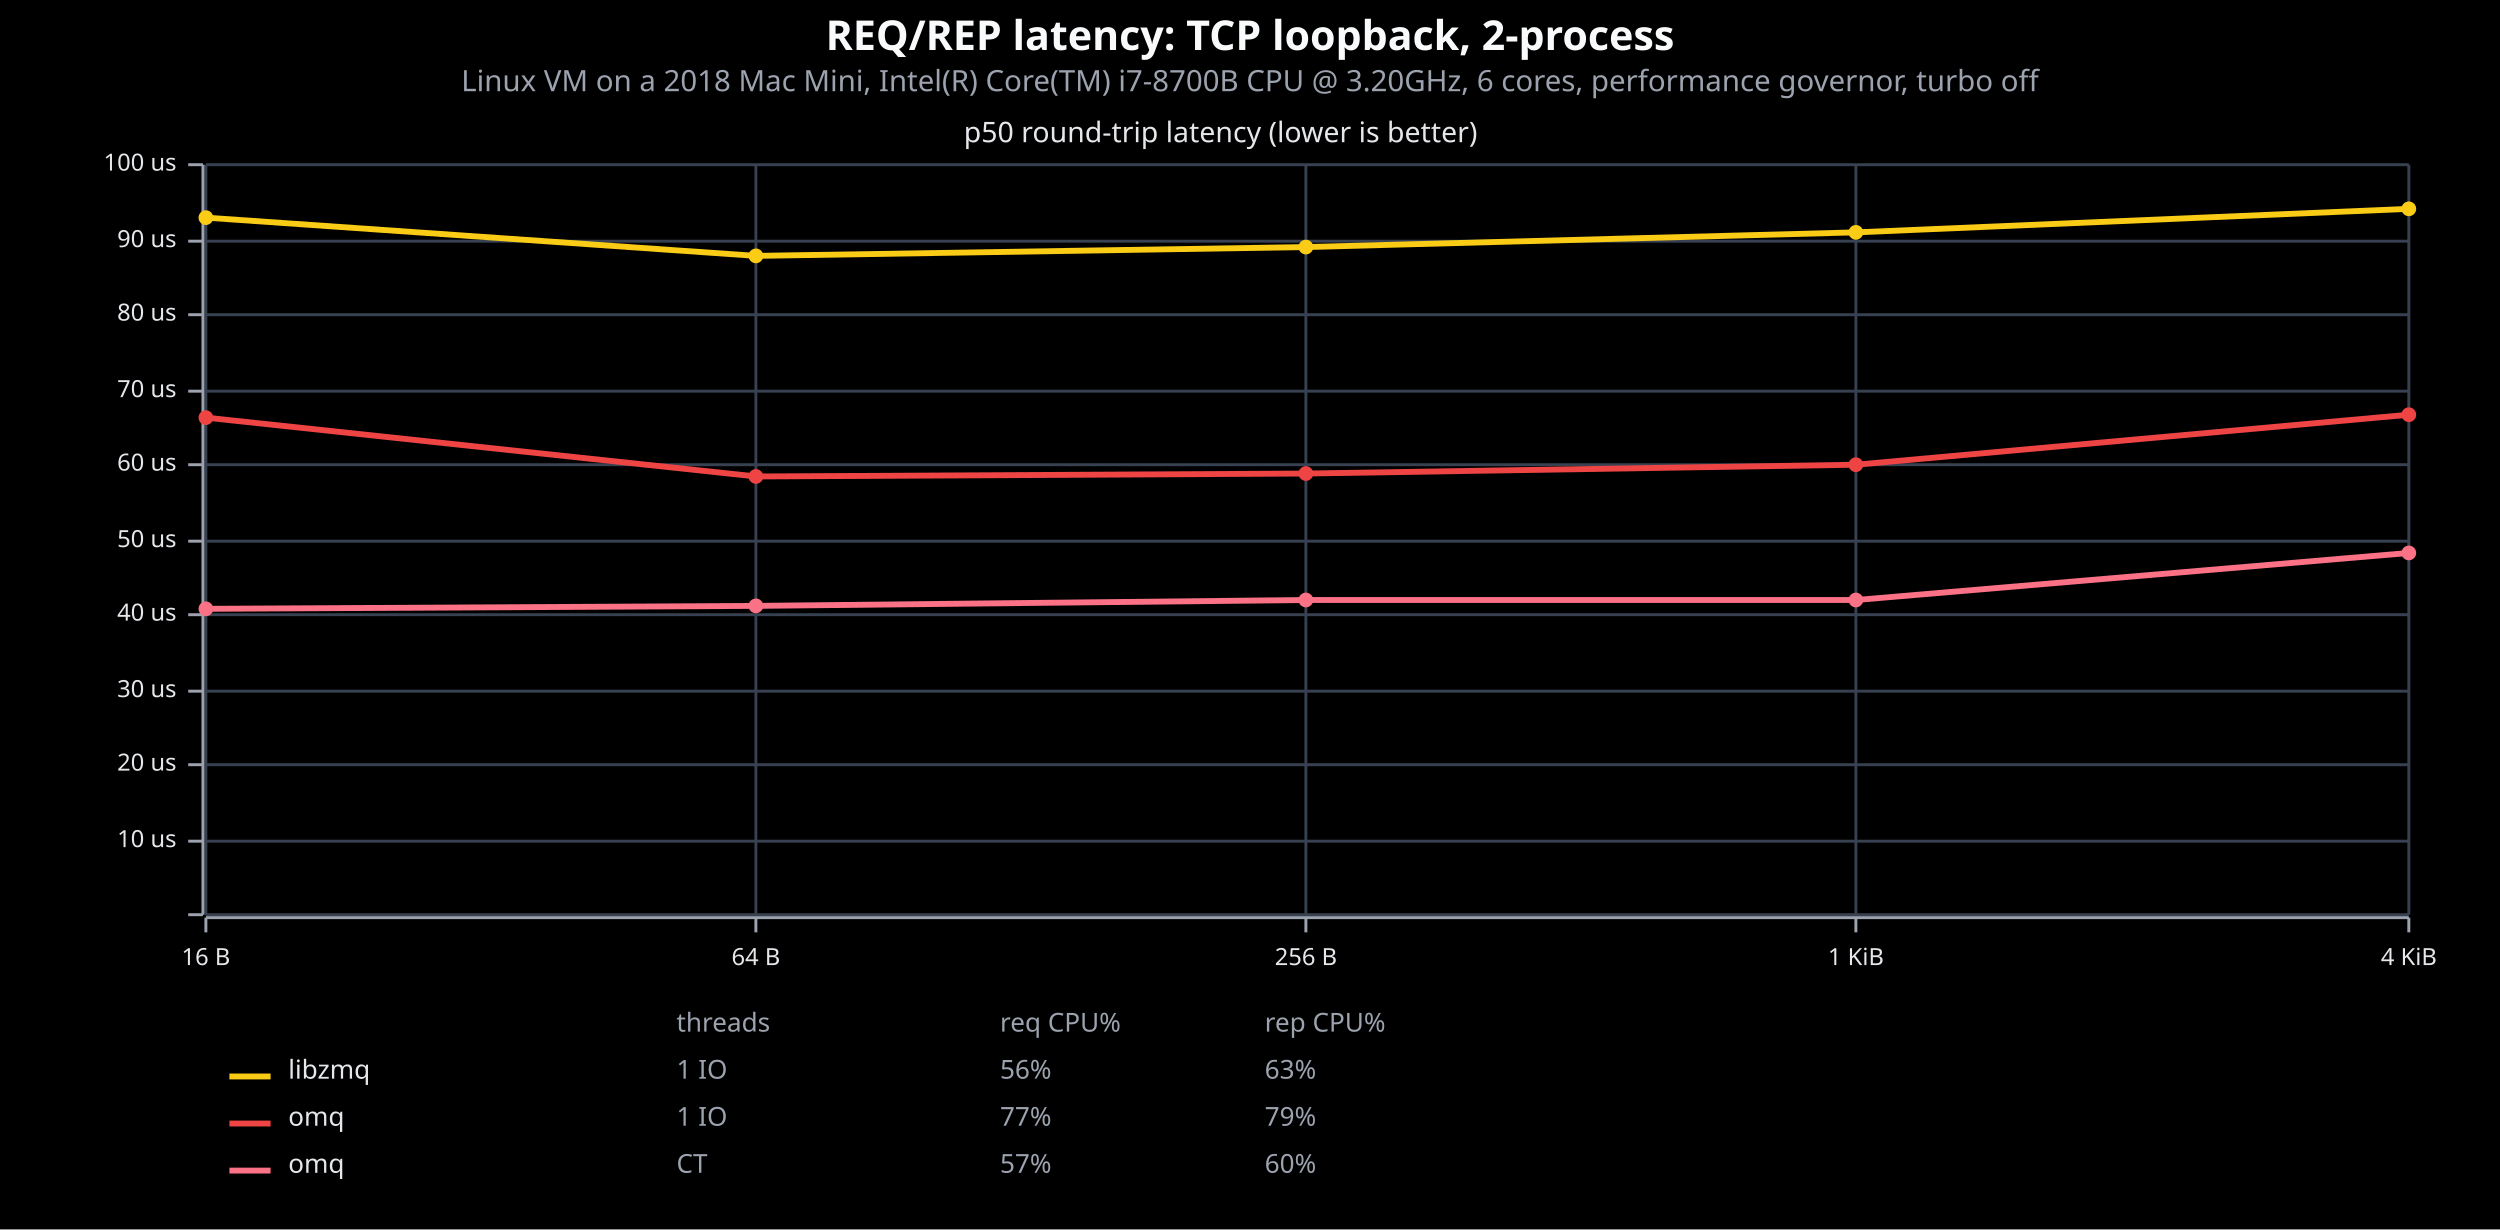
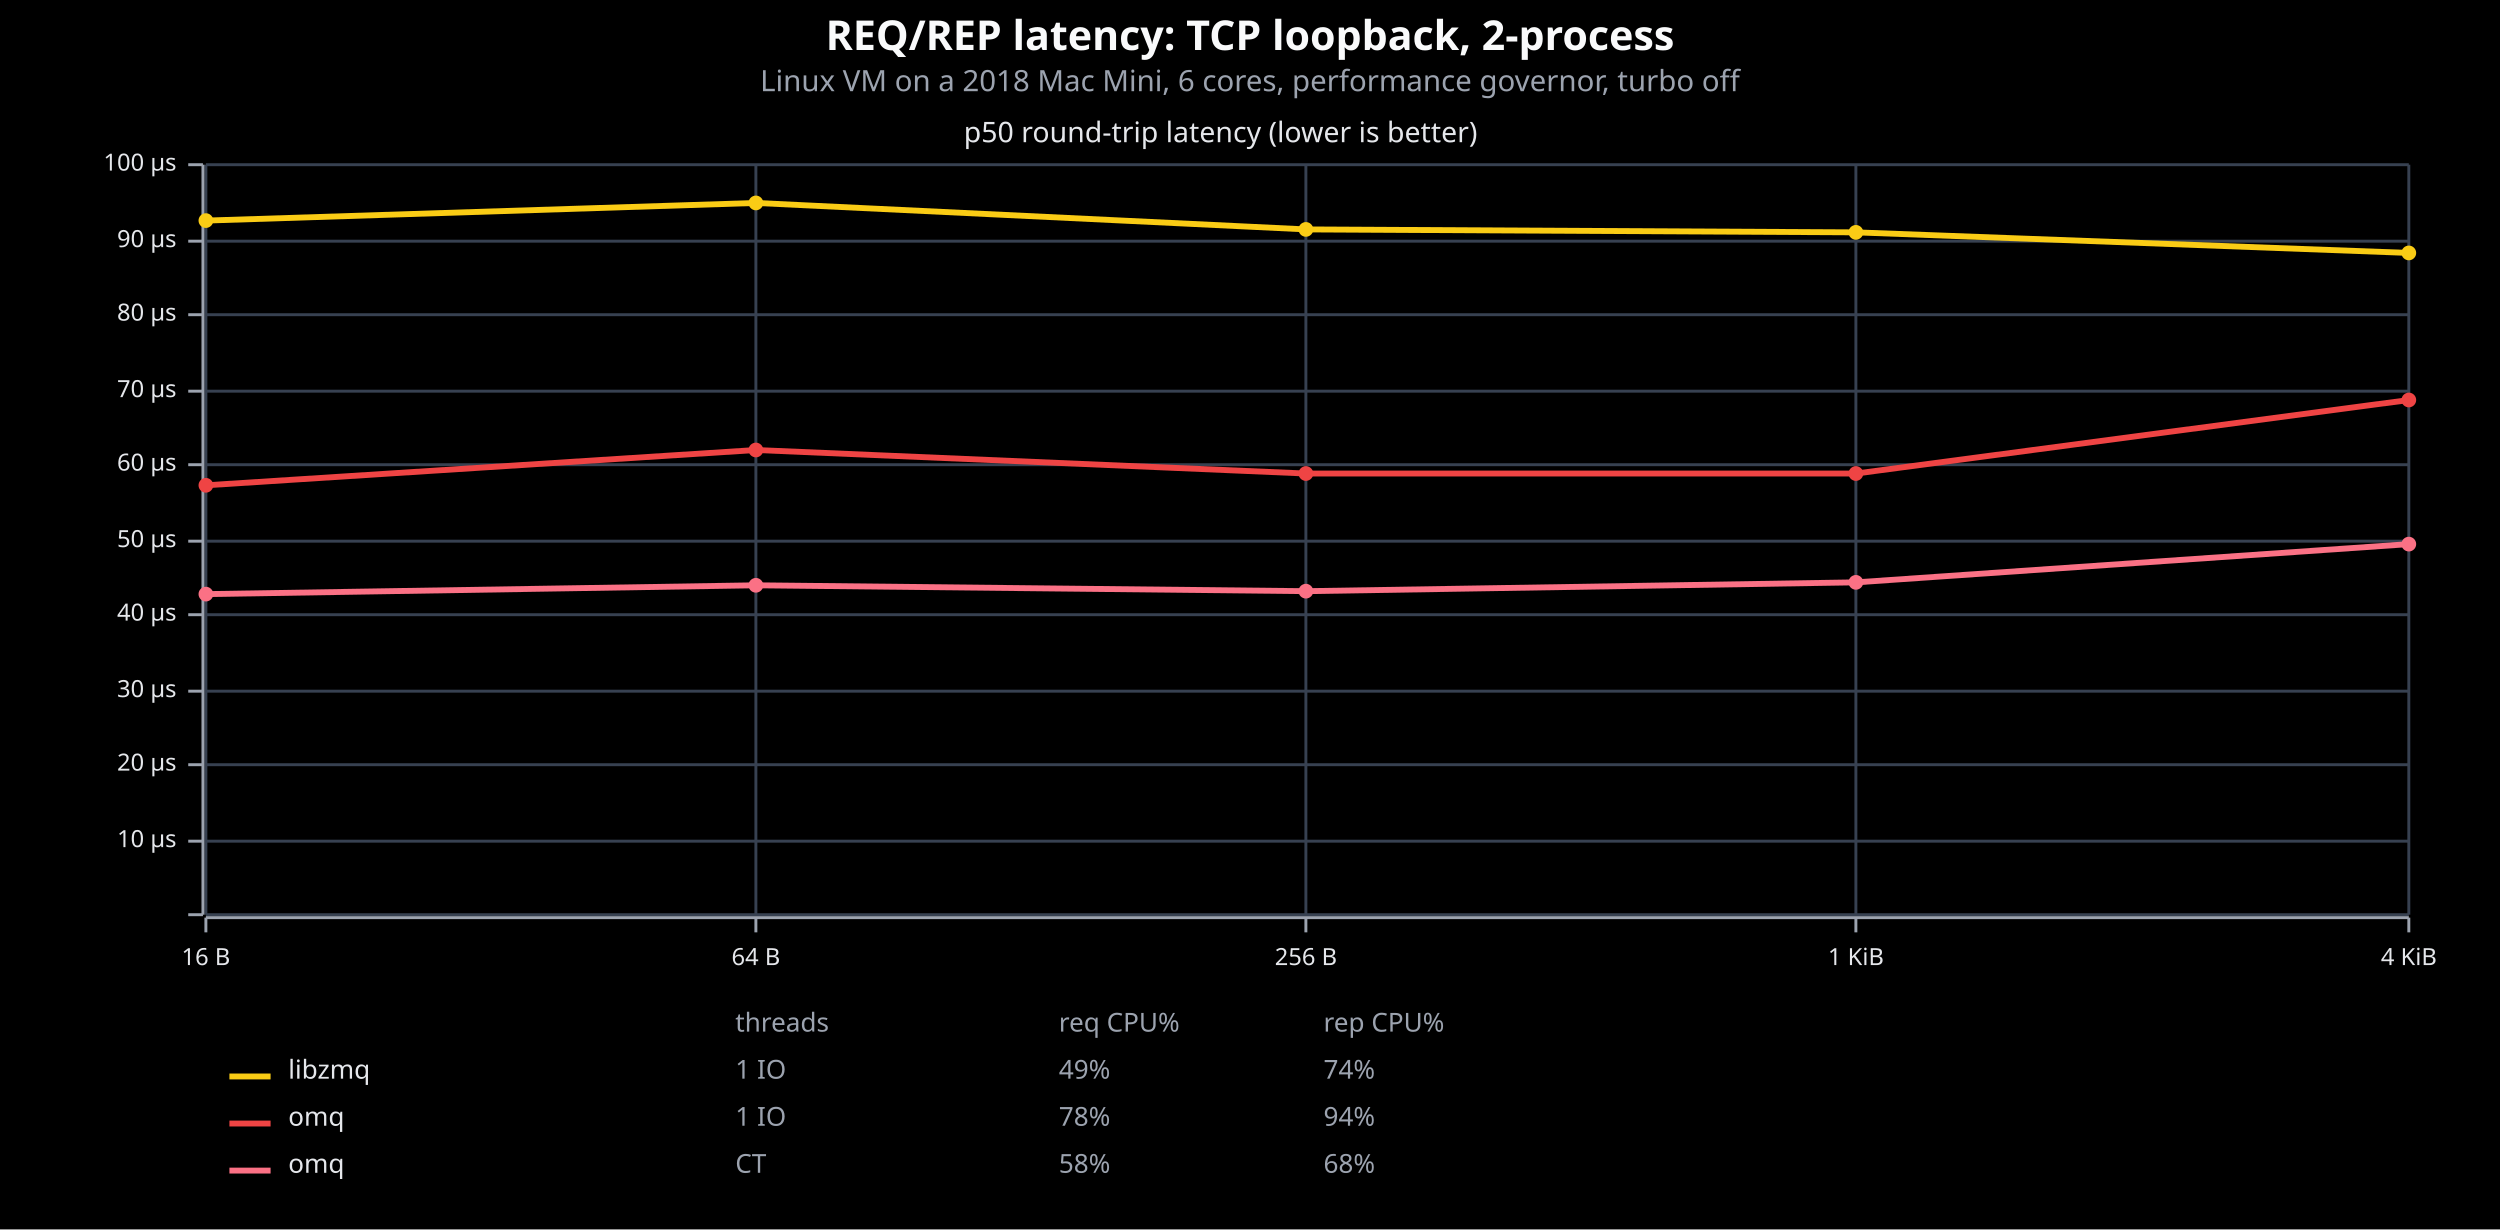
<svg xmlns="http://www.w3.org/2000/svg" viewBox="0 0 850 418" font-family="system-ui, -apple-system, sans-serif">
  <rect x="0" y="0" width="850" height="418" opacity="1" fill="#000000" stroke="none" />
  <text x="425" y="17" text-anchor="middle" font-family="sans-serif" font-size="14" font-weight="bold" fill="#F9FAFB">REQ/REP latency: TCP loopback, 2-process</text>
-   <text x="425" y="31" text-anchor="middle" font-family="sans-serif" font-size="10" fill="#9CA3AF">Linux VM on a 2018 Mac Mini, Intel(R) Core(TM) i7-8700B CPU @ 3.20GHz, 6 cores, performance governor, turbo off</text>
+   <text x="425" y="31" text-anchor="middle" font-family="sans-serif" font-size="10" fill="#9CA3AF">Linux VM on a 2018 Mac Mini, 6 cores, performance governor, turbo off</text>
  <text x="415" y="41" dy="0.76em" text-anchor="middle" font-family="sans-serif" font-size="9.677" opacity="1" fill="#E5E7EB">
p50 round-trip latency (lower is better)
</text>
  <line opacity="1" stroke="#374151" stroke-width="1" x1="70" y1="311" x2="70" y2="56" />
  <line opacity="1" stroke="#374151" stroke-width="1" x1="257" y1="311" x2="257" y2="56" />
  <line opacity="1" stroke="#374151" stroke-width="1" x1="444" y1="311" x2="444" y2="56" />
  <line opacity="1" stroke="#374151" stroke-width="1" x1="631" y1="311" x2="631" y2="56" />
  <line opacity="1" stroke="#374151" stroke-width="1" x1="819" y1="311" x2="819" y2="56" />
  <line opacity="1" stroke="#374151" stroke-width="1" x1="70" y1="311" x2="819" y2="311" />
  <line opacity="1" stroke="#374151" stroke-width="1" x1="70" y1="286" x2="819" y2="286" />
  <line opacity="1" stroke="#374151" stroke-width="1" x1="70" y1="260" x2="819" y2="260" />
  <line opacity="1" stroke="#374151" stroke-width="1" x1="70" y1="235" x2="819" y2="235" />
  <line opacity="1" stroke="#374151" stroke-width="1" x1="70" y1="209" x2="819" y2="209" />
  <line opacity="1" stroke="#374151" stroke-width="1" x1="70" y1="184" x2="819" y2="184" />
  <line opacity="1" stroke="#374151" stroke-width="1" x1="70" y1="158" x2="819" y2="158" />
  <line opacity="1" stroke="#374151" stroke-width="1" x1="70" y1="133" x2="819" y2="133" />
  <line opacity="1" stroke="#374151" stroke-width="1" x1="70" y1="107" x2="819" y2="107" />
  <line opacity="1" stroke="#374151" stroke-width="1" x1="70" y1="82" x2="819" y2="82" />
  <line opacity="1" stroke="#374151" stroke-width="1" x1="70" y1="56" x2="819" y2="56" />
  <polyline fill="none" opacity="1" stroke="#9CA3AF" stroke-width="1" points="69,56 69,311 " />
  <text x="60" y="311" dy="0.5ex" text-anchor="end" font-family="sans-serif" font-size="8.065" opacity="1" fill="#E5E7EB">

</text>
  <polyline fill="none" opacity="1" stroke="#9CA3AF" stroke-width="1" points="64,311 69,311 " />
  <text x="60" y="286" dy="0.5ex" text-anchor="end" font-family="sans-serif" font-size="8.065" opacity="1" fill="#E5E7EB">
- 10 us
+ 10 μs
</text>
  <polyline fill="none" opacity="1" stroke="#9CA3AF" stroke-width="1" points="64,286 69,286 " />
  <text x="60" y="260" dy="0.5ex" text-anchor="end" font-family="sans-serif" font-size="8.065" opacity="1" fill="#E5E7EB">
- 20 us
+ 20 μs
</text>
  <polyline fill="none" opacity="1" stroke="#9CA3AF" stroke-width="1" points="64,260 69,260 " />
  <text x="60" y="235" dy="0.5ex" text-anchor="end" font-family="sans-serif" font-size="8.065" opacity="1" fill="#E5E7EB">
- 30 us
+ 30 μs
</text>
  <polyline fill="none" opacity="1" stroke="#9CA3AF" stroke-width="1" points="64,235 69,235 " />
  <text x="60" y="209" dy="0.5ex" text-anchor="end" font-family="sans-serif" font-size="8.065" opacity="1" fill="#E5E7EB">
- 40 us
+ 40 μs
</text>
  <polyline fill="none" opacity="1" stroke="#9CA3AF" stroke-width="1" points="64,209 69,209 " />
  <text x="60" y="184" dy="0.5ex" text-anchor="end" font-family="sans-serif" font-size="8.065" opacity="1" fill="#E5E7EB">
- 50 us
+ 50 μs
</text>
  <polyline fill="none" opacity="1" stroke="#9CA3AF" stroke-width="1" points="64,184 69,184 " />
  <text x="60" y="158" dy="0.5ex" text-anchor="end" font-family="sans-serif" font-size="8.065" opacity="1" fill="#E5E7EB">
- 60 us
+ 60 μs
</text>
  <polyline fill="none" opacity="1" stroke="#9CA3AF" stroke-width="1" points="64,158 69,158 " />
  <text x="60" y="133" dy="0.5ex" text-anchor="end" font-family="sans-serif" font-size="8.065" opacity="1" fill="#E5E7EB">
- 70 us
+ 70 μs
</text>
  <polyline fill="none" opacity="1" stroke="#9CA3AF" stroke-width="1" points="64,133 69,133 " />
  <text x="60" y="107" dy="0.5ex" text-anchor="end" font-family="sans-serif" font-size="8.065" opacity="1" fill="#E5E7EB">
- 80 us
+ 80 μs
</text>
  <polyline fill="none" opacity="1" stroke="#9CA3AF" stroke-width="1" points="64,107 69,107 " />
  <text x="60" y="82" dy="0.5ex" text-anchor="end" font-family="sans-serif" font-size="8.065" opacity="1" fill="#E5E7EB">
- 90 us
+ 90 μs
</text>
  <polyline fill="none" opacity="1" stroke="#9CA3AF" stroke-width="1" points="64,82 69,82 " />
  <text x="60" y="56" dy="0.5ex" text-anchor="end" font-family="sans-serif" font-size="8.065" opacity="1" fill="#E5E7EB">
- 100 us
+ 100 μs
</text>
  <polyline fill="none" opacity="1" stroke="#9CA3AF" stroke-width="1" points="64,56 69,56 " />
  <polyline fill="none" opacity="1" stroke="#9CA3AF" stroke-width="1" points="70,312 819,312 " />
  <text x="70" y="322" dy="0.76em" text-anchor="middle" font-family="sans-serif" font-size="8.065" opacity="1" fill="#E5E7EB">
16 B
</text>
  <polyline fill="none" opacity="1" stroke="#9CA3AF" stroke-width="1" points="70,312 70,317 " />
  <text x="257" y="322" dy="0.76em" text-anchor="middle" font-family="sans-serif" font-size="8.065" opacity="1" fill="#E5E7EB">
64 B
</text>
  <polyline fill="none" opacity="1" stroke="#9CA3AF" stroke-width="1" points="257,312 257,317 " />
  <text x="444" y="322" dy="0.76em" text-anchor="middle" font-family="sans-serif" font-size="8.065" opacity="1" fill="#E5E7EB">
256 B
</text>
  <polyline fill="none" opacity="1" stroke="#9CA3AF" stroke-width="1" points="444,312 444,317 " />
  <text x="631" y="322" dy="0.76em" text-anchor="middle" font-family="sans-serif" font-size="8.065" opacity="1" fill="#E5E7EB">
1 KiB
</text>
  <polyline fill="none" opacity="1" stroke="#9CA3AF" stroke-width="1" points="631,312 631,317 " />
  <text x="819" y="322" dy="0.76em" text-anchor="middle" font-family="sans-serif" font-size="8.065" opacity="1" fill="#E5E7EB">
4 KiB
</text>
  <polyline fill="none" opacity="1" stroke="#9CA3AF" stroke-width="1" points="819,312 819,317 " />
-   <polyline fill="none" opacity="1" stroke="#FB7185" stroke-width="2" points="70,207 257,206 444,204 631,204 819,188 " />
-   <circle cx="70" cy="207" r="2.5" opacity="1" fill="#FB7185" stroke="none" stroke-width="1" />
-   <circle cx="257" cy="206" r="2.5" opacity="1" fill="#FB7185" stroke="none" stroke-width="1" />
-   <circle cx="444" cy="204" r="2.5" opacity="1" fill="#FB7185" stroke="none" stroke-width="1" />
-   <circle cx="631" cy="204" r="2.5" opacity="1" fill="#FB7185" stroke="none" stroke-width="1" />
-   <circle cx="819" cy="188" r="2.5" opacity="1" fill="#FB7185" stroke="none" stroke-width="1" />
-   <polyline fill="none" opacity="1" stroke="#EF4444" stroke-width="2" points="70,142 257,162 444,161 631,158 819,141 " />
-   <circle cx="70" cy="142" r="2.5" opacity="1" fill="#EF4444" stroke="none" stroke-width="1" />
-   <circle cx="257" cy="162" r="2.5" opacity="1" fill="#EF4444" stroke="none" stroke-width="1" />
+   <polyline fill="none" opacity="1" stroke="#FB7185" stroke-width="2" points="70,202 257,199 444,201 631,198 819,185 " />
+   <circle cx="70" cy="202" r="2.5" opacity="1" fill="#FB7185" stroke="none" stroke-width="1" />
+   <circle cx="257" cy="199" r="2.5" opacity="1" fill="#FB7185" stroke="none" stroke-width="1" />
+   <circle cx="444" cy="201" r="2.5" opacity="1" fill="#FB7185" stroke="none" stroke-width="1" />
+   <circle cx="631" cy="198" r="2.5" opacity="1" fill="#FB7185" stroke="none" stroke-width="1" />
+   <circle cx="819" cy="185" r="2.5" opacity="1" fill="#FB7185" stroke="none" stroke-width="1" />
+   <polyline fill="none" opacity="1" stroke="#EF4444" stroke-width="2" points="70,165 257,153 444,161 631,161 819,136 " />
+   <circle cx="70" cy="165" r="2.5" opacity="1" fill="#EF4444" stroke="none" stroke-width="1" />
+   <circle cx="257" cy="153" r="2.5" opacity="1" fill="#EF4444" stroke="none" stroke-width="1" />
  <circle cx="444" cy="161" r="2.5" opacity="1" fill="#EF4444" stroke="none" stroke-width="1" />
-   <circle cx="631" cy="158" r="2.5" opacity="1" fill="#EF4444" stroke="none" stroke-width="1" />
-   <circle cx="819" cy="141" r="2.5" opacity="1" fill="#EF4444" stroke="none" stroke-width="1" />
-   <polyline fill="none" opacity="1" stroke="#FACC15" stroke-width="2" points="70,74 257,87 444,84 631,79 819,71 " />
-   <circle cx="70" cy="74" r="2.5" opacity="1" fill="#FACC15" stroke="none" stroke-width="1" />
-   <circle cx="257" cy="87" r="2.5" opacity="1" fill="#FACC15" stroke="none" stroke-width="1" />
-   <circle cx="444" cy="84" r="2.5" opacity="1" fill="#FACC15" stroke="none" stroke-width="1" />
+   <circle cx="631" cy="161" r="2.5" opacity="1" fill="#EF4444" stroke="none" stroke-width="1" />
+   <circle cx="819" cy="136" r="2.5" opacity="1" fill="#EF4444" stroke="none" stroke-width="1" />
+   <polyline fill="none" opacity="1" stroke="#FACC15" stroke-width="2" points="70,75 257,69 444,78 631,79 819,86 " />
+   <circle cx="70" cy="75" r="2.5" opacity="1" fill="#FACC15" stroke="none" stroke-width="1" />
+   <circle cx="257" cy="69" r="2.5" opacity="1" fill="#FACC15" stroke="none" stroke-width="1" />
+   <circle cx="444" cy="78" r="2.5" opacity="1" fill="#FACC15" stroke="none" stroke-width="1" />
  <circle cx="631" cy="79" r="2.5" opacity="1" fill="#FACC15" stroke="none" stroke-width="1" />
-   <circle cx="819" cy="71" r="2.5" opacity="1" fill="#FACC15" stroke="none" stroke-width="1" />
-   <text x="230" y="344" dy="0.76em" text-anchor="start" font-family="sans-serif" font-size="8.871" opacity="1" fill="#9CA3AF">
+   <circle cx="819" cy="86" r="2.5" opacity="1" fill="#FACC15" stroke="none" stroke-width="1" />
+   <text x="250" y="344" dy="0.76em" text-anchor="start" font-family="sans-serif" font-size="8.871" opacity="1" fill="#9CA3AF">
threads
</text>
-   <text x="340" y="344" dy="0.76em" text-anchor="start" font-family="sans-serif" font-size="8.871" opacity="1" fill="#9CA3AF">
+   <text x="360" y="344" dy="0.76em" text-anchor="start" font-family="sans-serif" font-size="8.871" opacity="1" fill="#9CA3AF">
req CPU%
</text>
-   <text x="430" y="344" dy="0.76em" text-anchor="start" font-family="sans-serif" font-size="8.871" opacity="1" fill="#9CA3AF">
+   <text x="450" y="344" dy="0.76em" text-anchor="start" font-family="sans-serif" font-size="8.871" opacity="1" fill="#9CA3AF">
rep CPU%
</text>
  <polyline fill="none" opacity="1" stroke="#FACC15" stroke-width="2" points="78,366 92,366 " />
  <text x="98" y="360" dy="0.76em" text-anchor="start" font-family="sans-serif" font-size="8.871" opacity="1" fill="#E5E7EB">
libzmq
</text>
-   <text x="230" y="360" dy="0.76em" text-anchor="start" font-family="sans-serif" font-size="8.871" opacity="1" fill="#9CA3AF">
+   <text x="250" y="360" dy="0.76em" text-anchor="start" font-family="sans-serif" font-size="8.871" opacity="1" fill="#9CA3AF">
1 IO
</text>
-   <text x="340" y="360" dy="0.76em" text-anchor="start" font-family="sans-serif" font-size="8.871" opacity="1" fill="#9CA3AF">
- 56%
+   <text x="360" y="360" dy="0.76em" text-anchor="start" font-family="sans-serif" font-size="8.871" opacity="1" fill="#9CA3AF">
+ 49%
</text>
-   <text x="430" y="360" dy="0.76em" text-anchor="start" font-family="sans-serif" font-size="8.871" opacity="1" fill="#9CA3AF">
- 63%
+   <text x="450" y="360" dy="0.76em" text-anchor="start" font-family="sans-serif" font-size="8.871" opacity="1" fill="#9CA3AF">
+ 74%
</text>
  <polyline fill="none" opacity="1" stroke="#EF4444" stroke-width="2" points="78,382 92,382 " />
  <text x="98" y="376" dy="0.76em" text-anchor="start" font-family="sans-serif" font-size="8.871" opacity="1" fill="#E5E7EB">
omq
</text>
-   <text x="230" y="376" dy="0.76em" text-anchor="start" font-family="sans-serif" font-size="8.871" opacity="1" fill="#9CA3AF">
+   <text x="250" y="376" dy="0.76em" text-anchor="start" font-family="sans-serif" font-size="8.871" opacity="1" fill="#9CA3AF">
1 IO
</text>
-   <text x="340" y="376" dy="0.76em" text-anchor="start" font-family="sans-serif" font-size="8.871" opacity="1" fill="#9CA3AF">
- 77%
+   <text x="360" y="376" dy="0.76em" text-anchor="start" font-family="sans-serif" font-size="8.871" opacity="1" fill="#9CA3AF">
+ 78%
</text>
-   <text x="430" y="376" dy="0.76em" text-anchor="start" font-family="sans-serif" font-size="8.871" opacity="1" fill="#9CA3AF">
- 79%
+   <text x="450" y="376" dy="0.76em" text-anchor="start" font-family="sans-serif" font-size="8.871" opacity="1" fill="#9CA3AF">
+ 94%
</text>
  <polyline fill="none" opacity="1" stroke="#FB7185" stroke-width="2" points="78,398 92,398 " />
  <text x="98" y="392" dy="0.76em" text-anchor="start" font-family="sans-serif" font-size="8.871" opacity="1" fill="#E5E7EB">
omq
</text>
-   <text x="230" y="392" dy="0.76em" text-anchor="start" font-family="sans-serif" font-size="8.871" opacity="1" fill="#9CA3AF">
+   <text x="250" y="392" dy="0.76em" text-anchor="start" font-family="sans-serif" font-size="8.871" opacity="1" fill="#9CA3AF">
CT
</text>
-   <text x="340" y="392" dy="0.76em" text-anchor="start" font-family="sans-serif" font-size="8.871" opacity="1" fill="#9CA3AF">
- 57%
+   <text x="360" y="392" dy="0.76em" text-anchor="start" font-family="sans-serif" font-size="8.871" opacity="1" fill="#9CA3AF">
+ 58%
</text>
-   <text x="430" y="392" dy="0.76em" text-anchor="start" font-family="sans-serif" font-size="8.871" opacity="1" fill="#9CA3AF">
- 60%
+   <text x="450" y="392" dy="0.76em" text-anchor="start" font-family="sans-serif" font-size="8.871" opacity="1" fill="#9CA3AF">
+ 68%
</text>
</svg>
